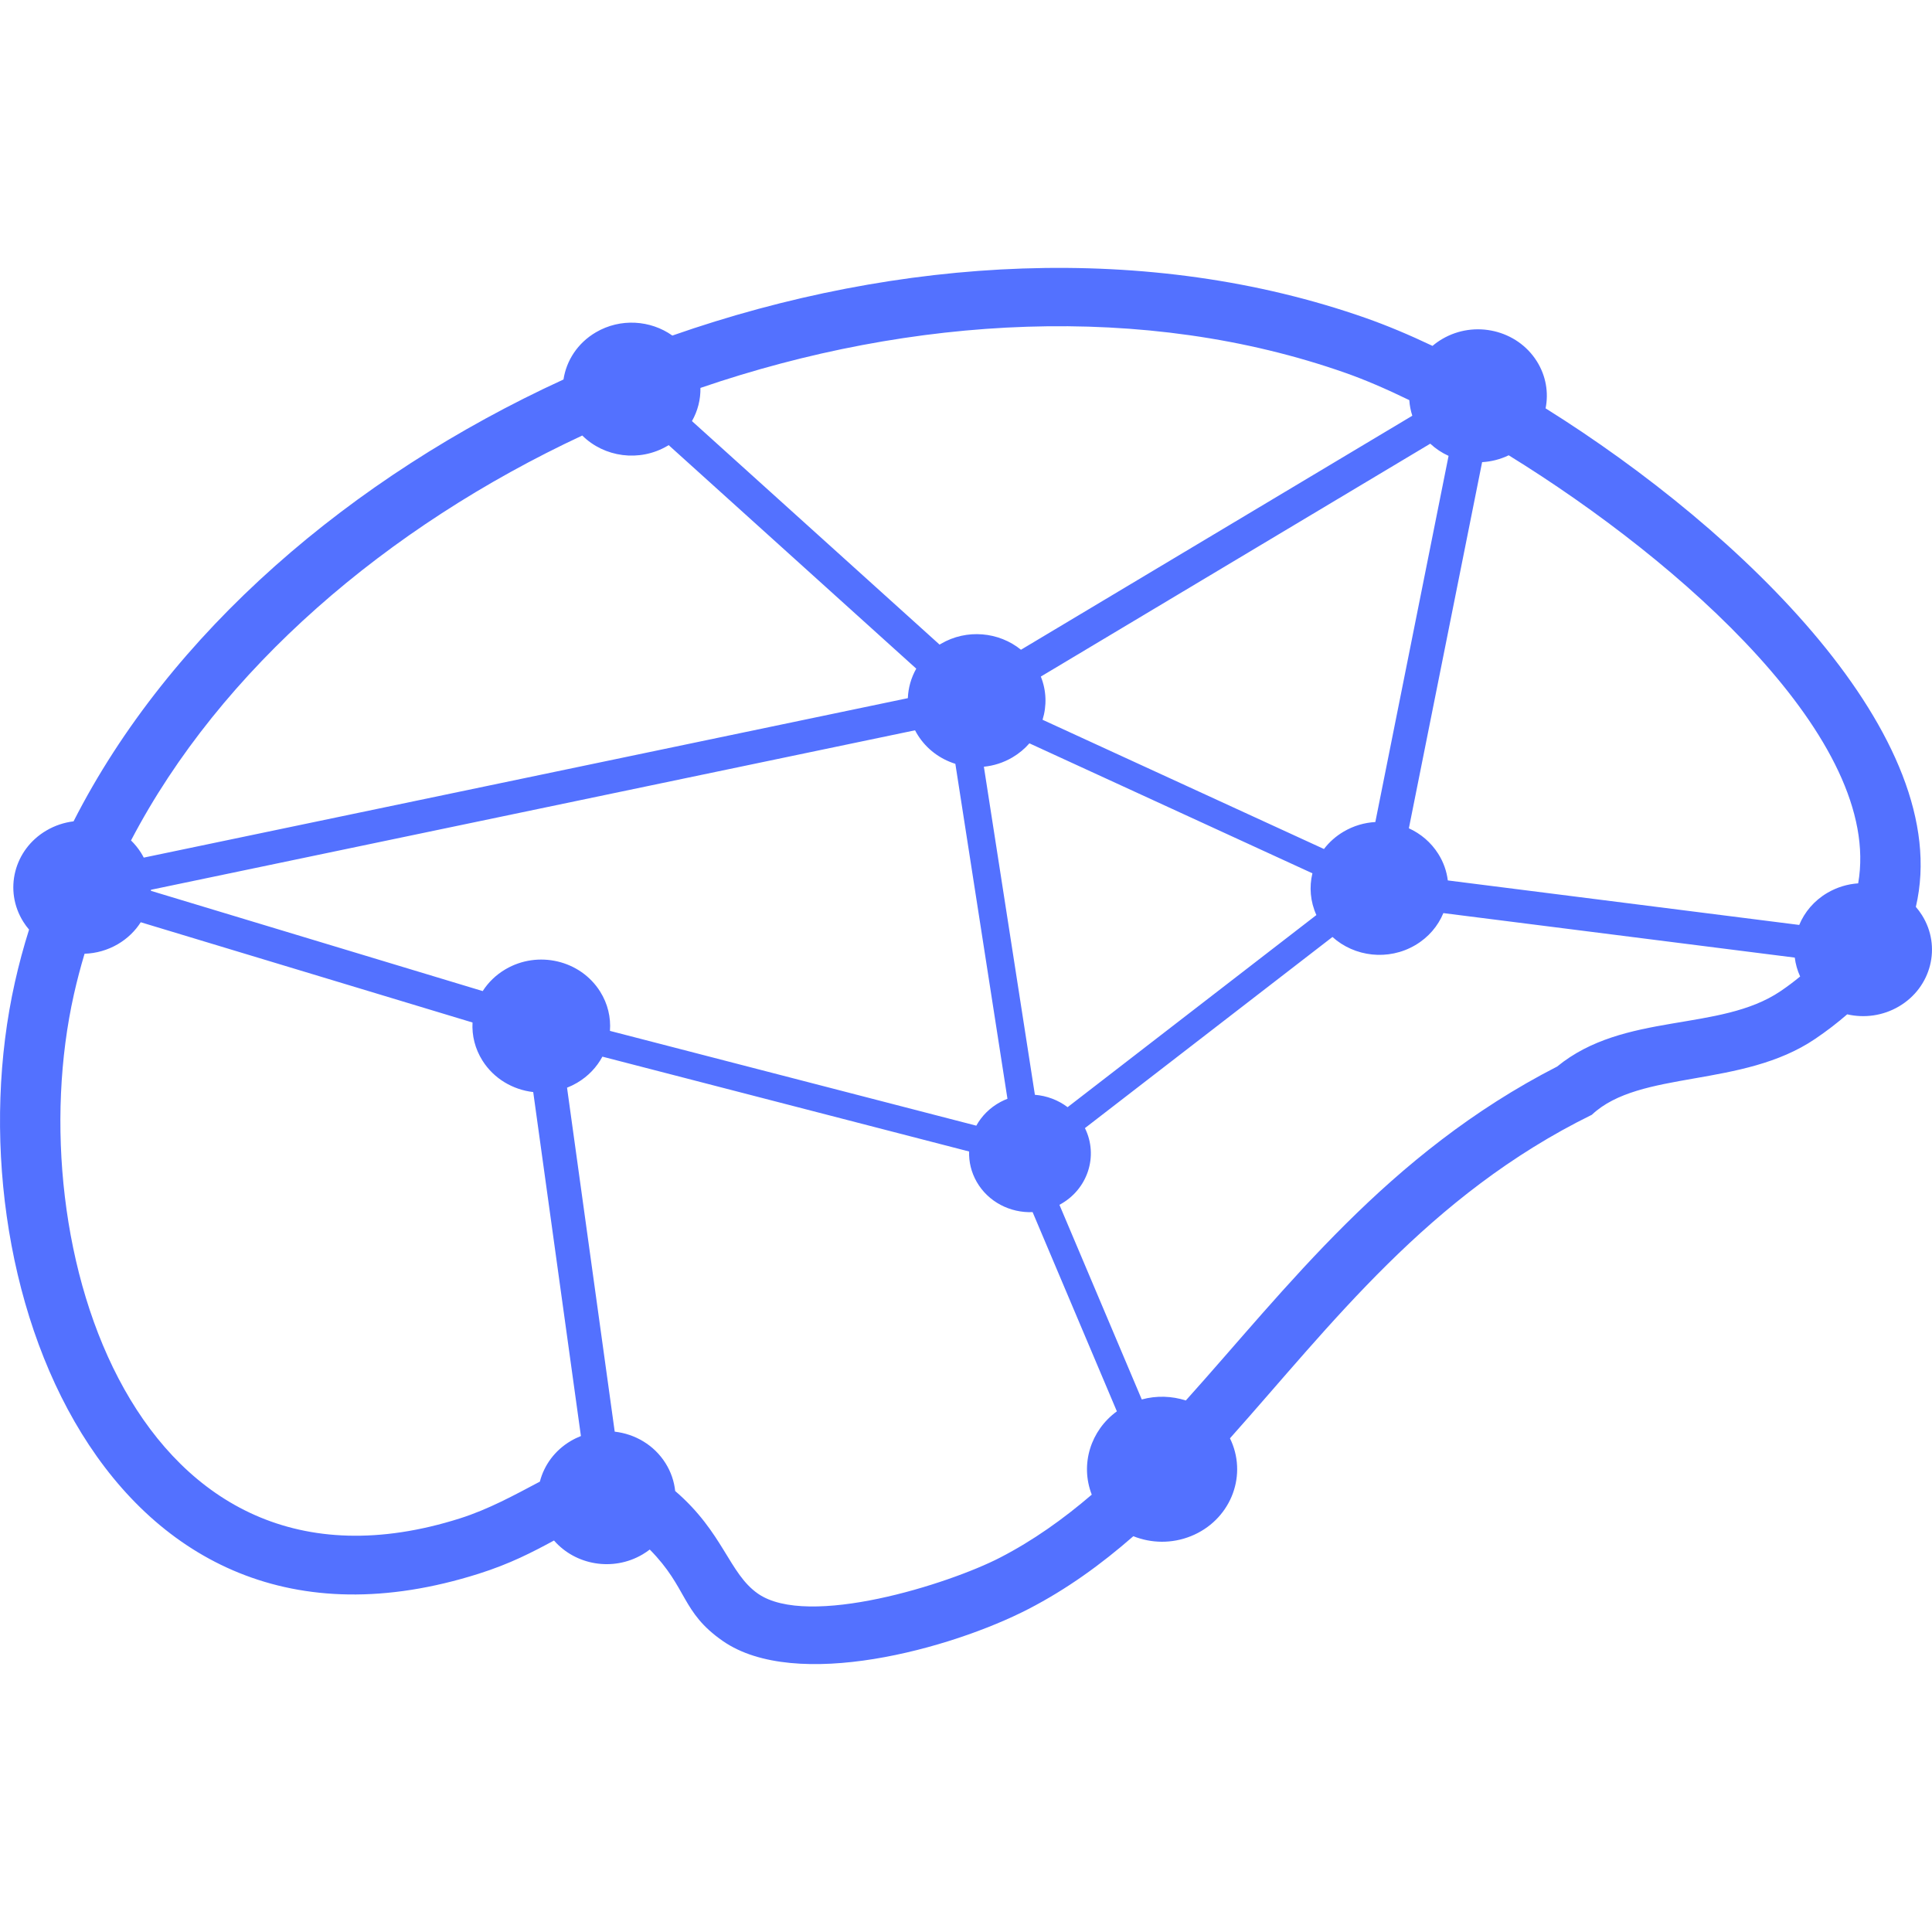
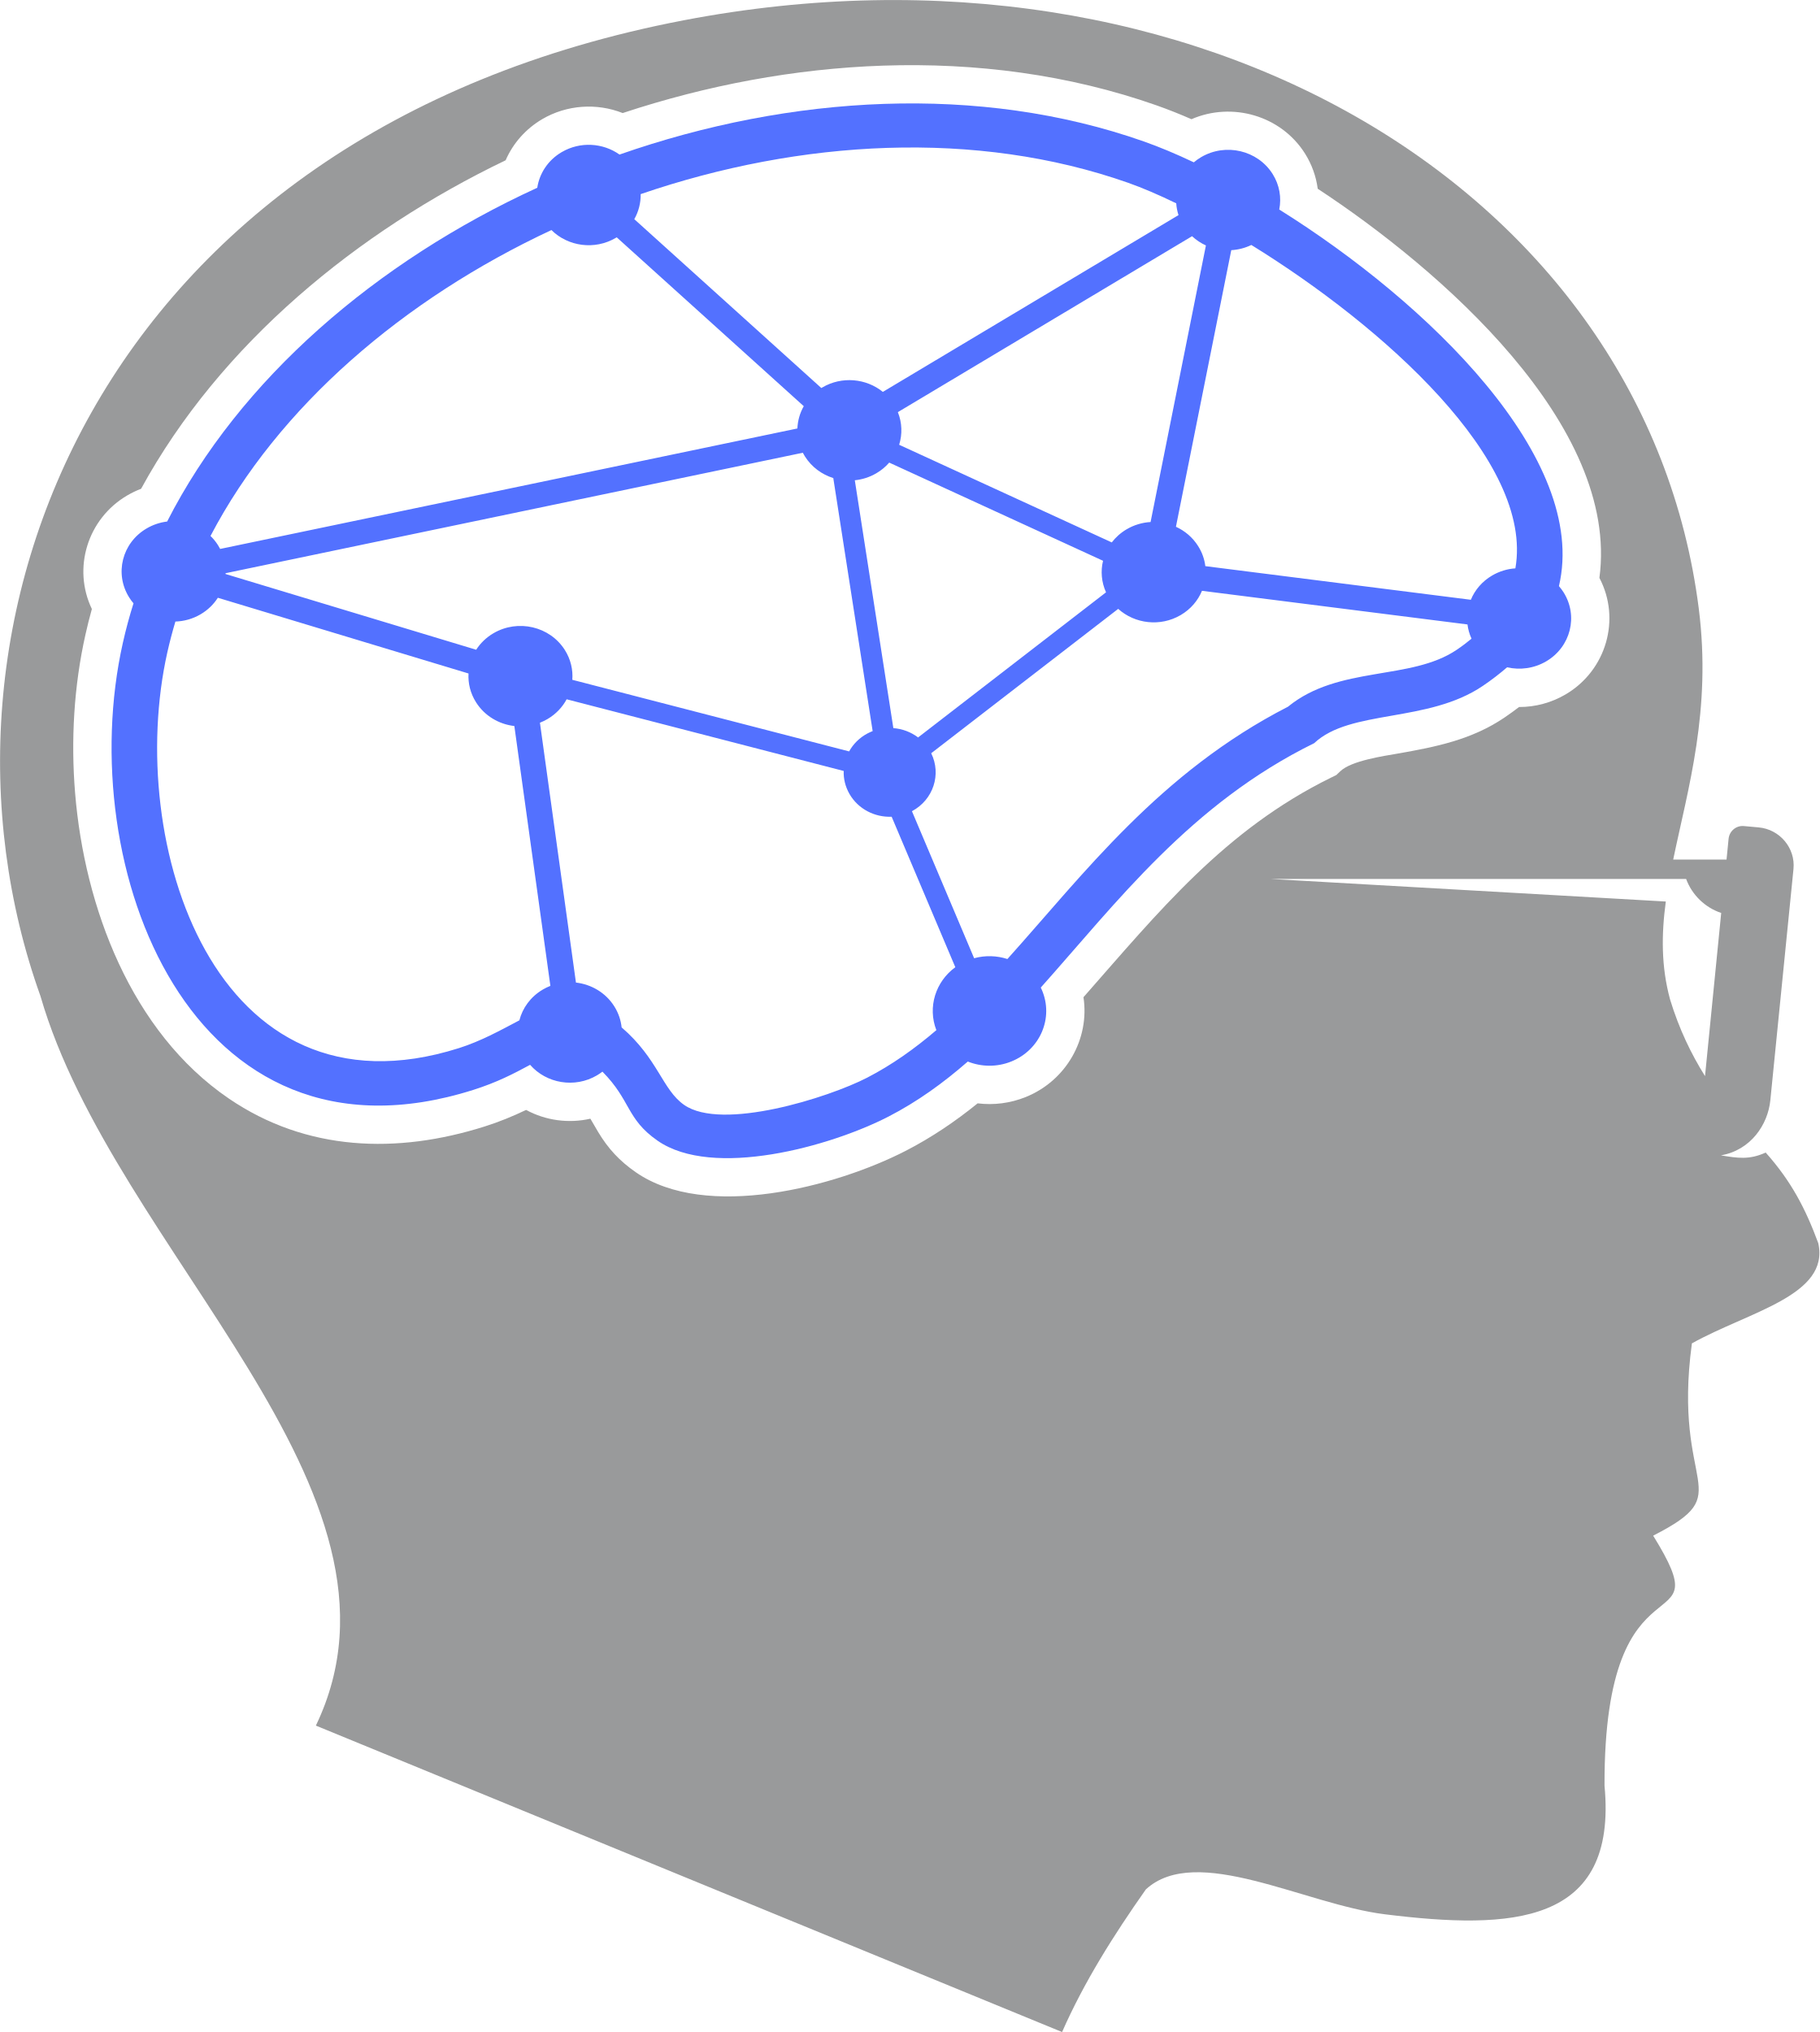
- <svg xmlns="http://www.w3.org/2000/svg" xml:space="preserve" width="20mm" height="20mm" version="1.1" style="shape-rendering:geometricPrecision; text-rendering:geometricPrecision; image-rendering:optimizeQuality; fill-rule:evenodd; clip-rule:evenodd" viewBox="0 0 2000 2000">
+ <svg xmlns="http://www.w3.org/2000/svg" width="32.647" height="36.466" clip-rule="evenodd" fill-rule="evenodd" image-rendering="optimizeQuality" shape-rendering="geometricPrecision" text-rendering="geometricPrecision" version="1.1" viewBox="0 0 1016.8 1135.8" xml:space="preserve">
  <defs>
    <style type="text/css">
   
-     .fil0 {fill:#5371FF}
+     .fil1 {fill:#5371FF}
+     .fil0 {fill:#999A9B}
+     .fil2 {fill:#5371FF;fill-rule:nonzero}
   
  </style>
  </defs>
-   <g id="Layer_x0020_1">
-     <g id="_2702262917184">
-       <g>
-         <path class="fil0" d="M551.99 1130.5c-21,-2.41 -40.7,-13.77 -52.54,-32.56 -7.77,-12.33 -11.05,-26.06 -10.29,-39.44l-343.47 -103.79c-5.7,8.95 -13.64,16.76 -23.57,22.62 -10.84,6.35 -22.74,9.6 -34.58,9.98 -4.17,13.89 -7.84,27.91 -11.03,42.07 -58.43,260.39 64.35,648.57 399.56,542.47 29.74,-9.44 56.02,-23.91 82.8,-38.07 4.37,-16.98 15.4,-32.36 32.1,-42.16 3.37,-1.99 6.86,-3.65 10.39,-5.04l-49.37 -356.08zm387.81 -407.77c0.42,-10.67 3.39,-21.16 8.71,-30.54l-256.3 -231.39c-0.44,0.28 -0.89,0.54 -1.33,0.8 -28.95,17.01 -65.46,11.75 -88.11,-10.75 -202.16,94.33 -374.33,241.69 -467.14,419.18 3.85,3.76 7.34,8.01 10.32,12.73 1.04,1.65 1.98,3.34 2.87,5.04l790.98 -165.07zm522.22 -292.37c-1.73,-5.3 -2.76,-10.73 -3.12,-16.15 -24.25,-11.8 -46.61,-21.35 -66.07,-28.18 -207.82,-73.15 -448.59,-59.5 -667.74,15.54 0.22,11.98 -2.8,23.84 -8.77,34.35l256.32 231.38c0.44,-0.27 0.87,-0.53 1.33,-0.79 26.82,-15.77 60.16,-12.4 82.94,6.1l405.11 -242.25zm-3.56 427.09c12.2,5.54 22.89,14.49 30.43,26.45 5.47,8.67 8.71,18.05 9.88,27.52l363.79 46.07c5.52,-13.34 15.4,-25.15 29.09,-33.19 10.05,-5.9 20.98,-9.12 31.93,-9.86 25.76,-147.56 -182.1,-332.22 -361.78,-443.13 -8.8,4.25 -18.16,6.58 -27.52,7.1l-75.82 379.04zm-379.21 -112.35l291.32 133.79c5.34,-7.02 12.18,-13.19 20.39,-18.01 10.28,-6.05 21.53,-9.29 32.78,-9.92l75.82 -379.04c-6.89,-3.13 -13.32,-7.37 -18.97,-12.62l-403.13 241.08c5.89,14.61 6.26,30.34 1.79,44.72zm-7.93 388.23c12.25,0.97 24.08,5.4 33.86,12.81l257.54 -198.88c-6.34,-13.94 -7.53,-29.1 -4.11,-43.22l-292.97 -134.55c-4.88,5.62 -10.75,10.54 -17.57,14.57 -9.3,5.47 -19.39,8.64 -29.56,9.65l52.81 339.62zm-35.58 7.4c2.35,-1.24 4.74,-2.34 7.17,-3.28l-53.93 -346.74c-15.64,-4.89 -29.61,-15.03 -38.84,-29.67 -1.06,-1.65 -2,-3.33 -2.89,-5.04l-790.97 165.09 -0.04 1.1 343.45 103.78c5.73,-8.93 13.64,-16.75 23.59,-22.59 33.62,-19.76 77.47,-9.45 97.93,23 8.03,12.73 11.25,26.98 10.2,40.79l379.26 98.12c5.54,-10.01 14.03,-18.65 25.07,-24.56zm120.44 320.28l-87.23 -206.23c-23.11,0.96 -45.91,-10.47 -57.88,-31.34 -5.69,-9.97 -8.21,-20.82 -7.84,-31.4l-379.63 -98.2c-5.8,10.82 -14.64,20.29 -26.22,27.09 -3.37,1.98 -6.84,3.65 -10.38,5.04l49.35 356.08c21.02,2.41 40.7,13.77 52.54,32.56 5.73,9.1 9.01,18.96 10.05,28.87 50.02,43.02 55.71,85.4 85.69,106.27 51.86,36.09 197.53,-9.91 250.61,-37.31 34.12,-17.6 65.33,-39.8 94.94,-65.19 -12.28,-31.64 -0.96,-66.65 26.01,-86.24l-0.01 0zm-59.45 -213.77l85.22 201.47c15.36,-4.19 31.21,-3.58 45.61,1.06 104.45,-116.19 208.55,-255.54 384.41,-345.7 69.48,-56.86 168.15,-35.34 231.2,-77.99 7.32,-4.97 14.09,-10.04 20.33,-15.23 -2.91,-6.34 -4.74,-12.92 -5.56,-19.54l-363.77 -46.07c-5.54,13.35 -15.41,25.15 -29.11,33.19 -27.93,16.43 -62.92,12.09 -85.7,-8.47l-256.24 197.86c14.25,28.82 2.95,63.76 -26.39,79.41l0 0.01zm-424.11 356.83c39.42,39.88 32.56,64.72 75.51,94.61 75.54,52.56 236.38,8.32 316.54,-33.04 39.6,-20.44 75.19,-46.18 108.56,-75.36 18.46,7.38 39.85,7.93 59.74,-0.11 39.6,-15.99 58.27,-59.97 41.7,-98.19 -0.45,-1.03 -0.93,-2.05 -1.41,-3.05 104.28,-116.85 205.44,-251.81 374.61,-334.91 49.61,-46.78 155.58,-27.32 231.14,-78.55 12.19,-8.24 23.2,-16.75 33.19,-25.44 17.63,4.04 36.85,1.65 53.56,-8.18 33.62,-19.75 44.29,-62.08 23.82,-94.55 -1.89,-3.02 -4.01,-5.86 -6.3,-8.49 41.01,-174.91 -179.33,-388.58 -383.29,-516.09 3.24,-16.21 0.48,-33.58 -9.1,-48.78 -20.46,-32.46 -64.31,-42.75 -97.93,-23 -3.61,2.12 -6.95,4.51 -10.02,7.12 -24.34,-11.57 -47.45,-21.22 -68.72,-28.71 -224.72,-79.08 -483.72,-63.99 -718.19,18.02 -22.58,-16.02 -53.84,-18.26 -79.25,-3.32 -18.85,11.06 -30.49,29.24 -33.45,48.79 -220.21,101.03 -407.67,261.97 -507.18,457.4 -9.67,1.19 -19.27,4.3 -28.13,9.51 -33.64,19.76 -44.29,62.08 -23.83,94.56 1.77,2.85 3.76,5.52 5.89,8.02 -5.64,17.86 -10.51,35.97 -14.62,54.28 -68.91,307.01 93.09,735.03 480.06,612.52 32.64,-10.32 55.3,-22.16 77.99,-34.4 22.25,25.58 61.1,32.34 91.55,14.46 2.67,-1.57 5.19,-3.28 7.56,-5.11l0 -0.01zm0 0l0 0 0 0z" paint-order="stroke" />
-       </g>
-     </g>
-   </g>
+   <path class="fil0" d="m933.39 558.63c5.14 16.82 11.95 30.76 19.54 42.86l9.05-91.19c-9.05-3.01-16.32-10.08-19.61-19.01h-232.31l220.96 12.62c-2.48 18.41-2.63 36.32 2.37 54.7v0.01zm-196.92-453.13c-0.91-6.93-3.32-13.64-7.11-19.67-13.46-21.34-40.86-29.04-63.46-19.2-6.45-2.83-13-5.44-19.61-7.77-48.95-17.22-101.06-23.92-152.81-22.17-49.34 1.67-98.6 10.98-145.48 26.5-14.48-5.72-31.21-4.66-44.95 3.4-9.18 5.39-16.32 13.46-20.47 23-82.66 39.72-159.45 102.44-203.75 183.62-2.68 1.02-5.29 2.27-7.77 3.73-22.24 13.06-30.65 40.73-19.74 63.47-1.32 4.72-2.51 9.49-3.58 14.27-6.49 28.89-8.21 59.23-5.78 88.7 5.25 63.58 31.28 133.4 85.89 170.64 43.42 29.61 94.06 31.14 143.05 15.62 8.22-2.6 15.69-5.69 23.11-9.24 10.91 5.92 23.77 7.68 35.93 4.9 1.37 2.3 2.71 4.71 4.31 7.37 5.62 9.39 11.98 16.22 21 22.51 39.21 27.29 111.87 8.25 151.16-12.03 14.3-7.38 27.53-16.34 39.98-26.43 9.04 1.12 18.29-0.06 26.89-3.53 22.74-9.19 35.8-32.58 32.26-55.8 42.07-47.77 78.88-93.52 138.39-122.74l2.9-1.42 2.34-2.21c6.19-5.84 24.05-8.41 32.2-9.84 21.19-3.71 41.2-7.72 59.41-20.06 2.79-1.9 5.53-3.86 8.22-5.93 9.06 0.02 18.06-2.37 26-7.04 22.78-13.38 31.05-42.1 18.91-65.13 11.41-85.39-89.36-172.8-157.43-217.51zm225.32 540.29c9.29 1.54 15.9 2.63 25.04-1.57 14.17 15.88 22.19 31.13 29.38 50.6 6.63 29.3-38.91 38.35-70.61 56.07-11.14 82.45 27.01 82.69-21.65 107.47 38.93 62.99-27.57 3.07-27.19 139.75 7.39 78.13-52.1 80.66-122.81 71.89-44.72-5.54-105.29-39.85-133.54-13.91-17.95 25.5-34.47 51.66-46.83 79.73l-417.06-171.28c63.11-131.29-112.69-264.96-153.93-407.77-73.87-206.29 30.32-482.36 359.47-545.42 286.26-54.86 537.68 95.18 567.38 328.79 7.22 56.86-6.06 100.6-14.29 140.32h29.81l1.15-11.63c0.44-4.29 4.21-7.48 8.5-7.1l8.3 0.75c11.76 1.05 20.65 11.54 19.46 23.29l-12.93 129.23c-1.35 13.51-10.84 27.9-27.65 30.8z" fill="#999a9b" style="paint-order:stroke" />
+   <path class="fil1" d="m287.46 405.82c-8.56-0.98-16.6-5.62-21.43-13.28-3.17-5.03-4.51-10.63-4.19-16.09l-140.11-42.33c-2.32 3.65-5.56 6.84-9.62 9.23-4.41 2.59-9.26 3.92-14.1 4.07-1.7 5.66-3.19 11.38-4.5 17.16-23.84 106.21 26.25 264.54 162.98 221.27 12.13-3.85 22.85-9.75 33.77-15.53 1.78-6.92 6.29-13.2 13.09-17.2 1.38-0.81 2.8-1.5 4.24-2.06l-20.14-145.24zm158.19-166.33c0.18-4.36 1.38-8.63 3.56-12.45l-104.55-94.39c-0.18 0.12-0.36 0.22-0.54 0.33-11.81 6.93-26.7 4.79-35.94-4.39-82.46 38.48-152.7 98.59-190.55 170.99 1.58 1.53 3 3.26 4.21 5.19 0.42 0.67 0.81 1.37 1.18 2.06l322.64-67.34zm213.01-119.26c-0.71-2.15-1.13-4.37-1.27-6.58-9.9-4.81-19.01-8.71-26.95-11.5-84.78-29.83-182.98-24.26-272.38 6.35 0.09 4.89-1.14 9.72-3.57 14.01l104.55 94.39c0.18-0.12 0.35-0.22 0.54-0.33 10.94-6.43 24.54-5.06 33.83 2.48l165.24-98.81zm-1.45 174.21c4.97 2.26 9.34 5.91 12.41 10.79 2.24 3.53 3.56 7.36 4.03 11.22l148.4 18.8c2.25-5.45 6.27-10.27 11.87-13.55 4.1-2.4 8.56-3.72 13.02-4.01 10.51-60.19-74.28-135.52-147.57-180.76-3.59 1.74-7.4 2.68-11.22 2.9l-30.93 154.61zm-154.68-45.83 118.83 54.58c2.18-2.86 4.97-5.38 8.32-7.35 4.19-2.46 8.78-3.79 13.37-4.05l30.93-154.6c-2.81-1.28-5.44-3.01-7.75-5.16l-164.43 98.34c2.4 5.96 2.55 12.37 0.73 18.23zm-3.24 158.37c5 0.39 9.83 2.19 13.82 5.22l105.04-81.12c-2.58-5.69-3.07-11.87-1.67-17.63l-119.51-54.88c-1.99 2.3-4.38 4.31-7.16 5.94-3.8 2.24-7.91 3.52-12.07 3.94l21.54 138.53zm-14.51 3.01c0.97-0.51 1.94-0.95 2.93-1.34l-22-141.43c-6.38-2-12.08-6.13-15.85-12.1-0.42-0.67-0.81-1.37-1.18-2.06l-322.64 67.34-0.01 0.45 140.09 42.33c2.34-3.64 5.57-6.83 9.63-9.21 13.71-8.06 31.6-3.86 39.94 9.38 3.27 5.19 4.59 11.01 4.16 16.63l154.71 40.02c2.26-4.08 5.72-7.6 10.22-10.02zm49.14 130.65-35.59-84.12c-9.43 0.39-18.73-4.27-23.6-12.78-2.32-4.07-3.36-8.5-3.2-12.81l-154.85-40.06c-2.37 4.41-5.98 8.28-10.7 11.05-1.38 0.8-2.79 1.48-4.23 2.05l20.13 145.24c8.57 0.99 16.6 5.63 21.43 13.29 2.34 3.71 3.67 7.73 4.1 11.77 20.4 17.55 22.73 34.83 34.96 43.34 21.14 14.73 80.57-4.04 102.22-15.21 13.91-7.18 26.65-16.25 38.73-26.59-5.01-12.91-0.4-27.19 10.61-35.19v0.01zm-24.25-87.21 34.76 82.18c6.26-1.71 12.73-1.46 18.6 0.44 42.6-47.39 85.06-104.23 156.8-141.02 28.34-23.19 68.58-14.41 94.31-31.81 2.99-2.02 5.74-4.1 8.29-6.22-1.18-2.58-1.93-5.26-2.26-7.96l-148.39-18.8c-2.26 5.45-6.29 10.27-11.88 13.54-11.38 6.7-25.66 4.93-34.95-3.45l-104.52 80.7c5.82 11.76 1.2 26.02-10.76 32.4zm-173 145.56c16.08 16.26 13.29 26.39 30.81 38.59 30.81 21.44 96.41 3.39 129.12-13.48 16.15-8.33 30.67-18.84 44.29-30.74 7.52 3 16.25 3.24 24.36-0.05 16.16-6.52 23.77-24.46 17.01-40.05-0.18-0.42-0.38-0.85-0.58-1.25 42.54-47.66 83.81-102.71 152.81-136.61 20.24-19.08 63.46-11.14 94.28-32.03 4.97-3.37 9.46-6.84 13.54-10.38 7.19 1.65 15.02 0.67 21.85-3.33 13.71-8.06 18.06-25.32 9.71-38.58-0.78-1.22-1.64-2.38-2.58-3.46 16.74-71.34-73.14-158.5-156.33-210.51 1.32-6.62 0.19-13.7-3.72-19.89-8.35-13.24-26.23-17.45-39.94-9.38-1.47 0.86-2.84 1.84-4.08 2.9-9.92-4.71-19.35-8.65-28.03-11.7-91.67-32.27-197.31-26.11-292.96 7.35-9.21-6.53-21.95-7.45-32.33-1.35-7.69 4.51-12.43 11.93-13.64 19.91-89.82 41.2-166.28 106.85-206.87 186.56-3.94 0.48-7.86 1.75-11.48 3.88-13.73 8.05-18.07 25.32-9.72 38.57 0.73 1.17 1.53 2.26 2.4 3.27-2.3 7.29-4.29 14.68-5.96 22.14-28.11 125.23 37.96 299.82 195.82 249.85 13.31-4.21 22.56-9.04 31.81-14.03 9.08 10.43 24.92 13.2 37.34 5.9 1.09-0.65 2.12-1.34 3.08-2.08z" fill="#5371ff" style="paint-order:stroke" />
</svg>
